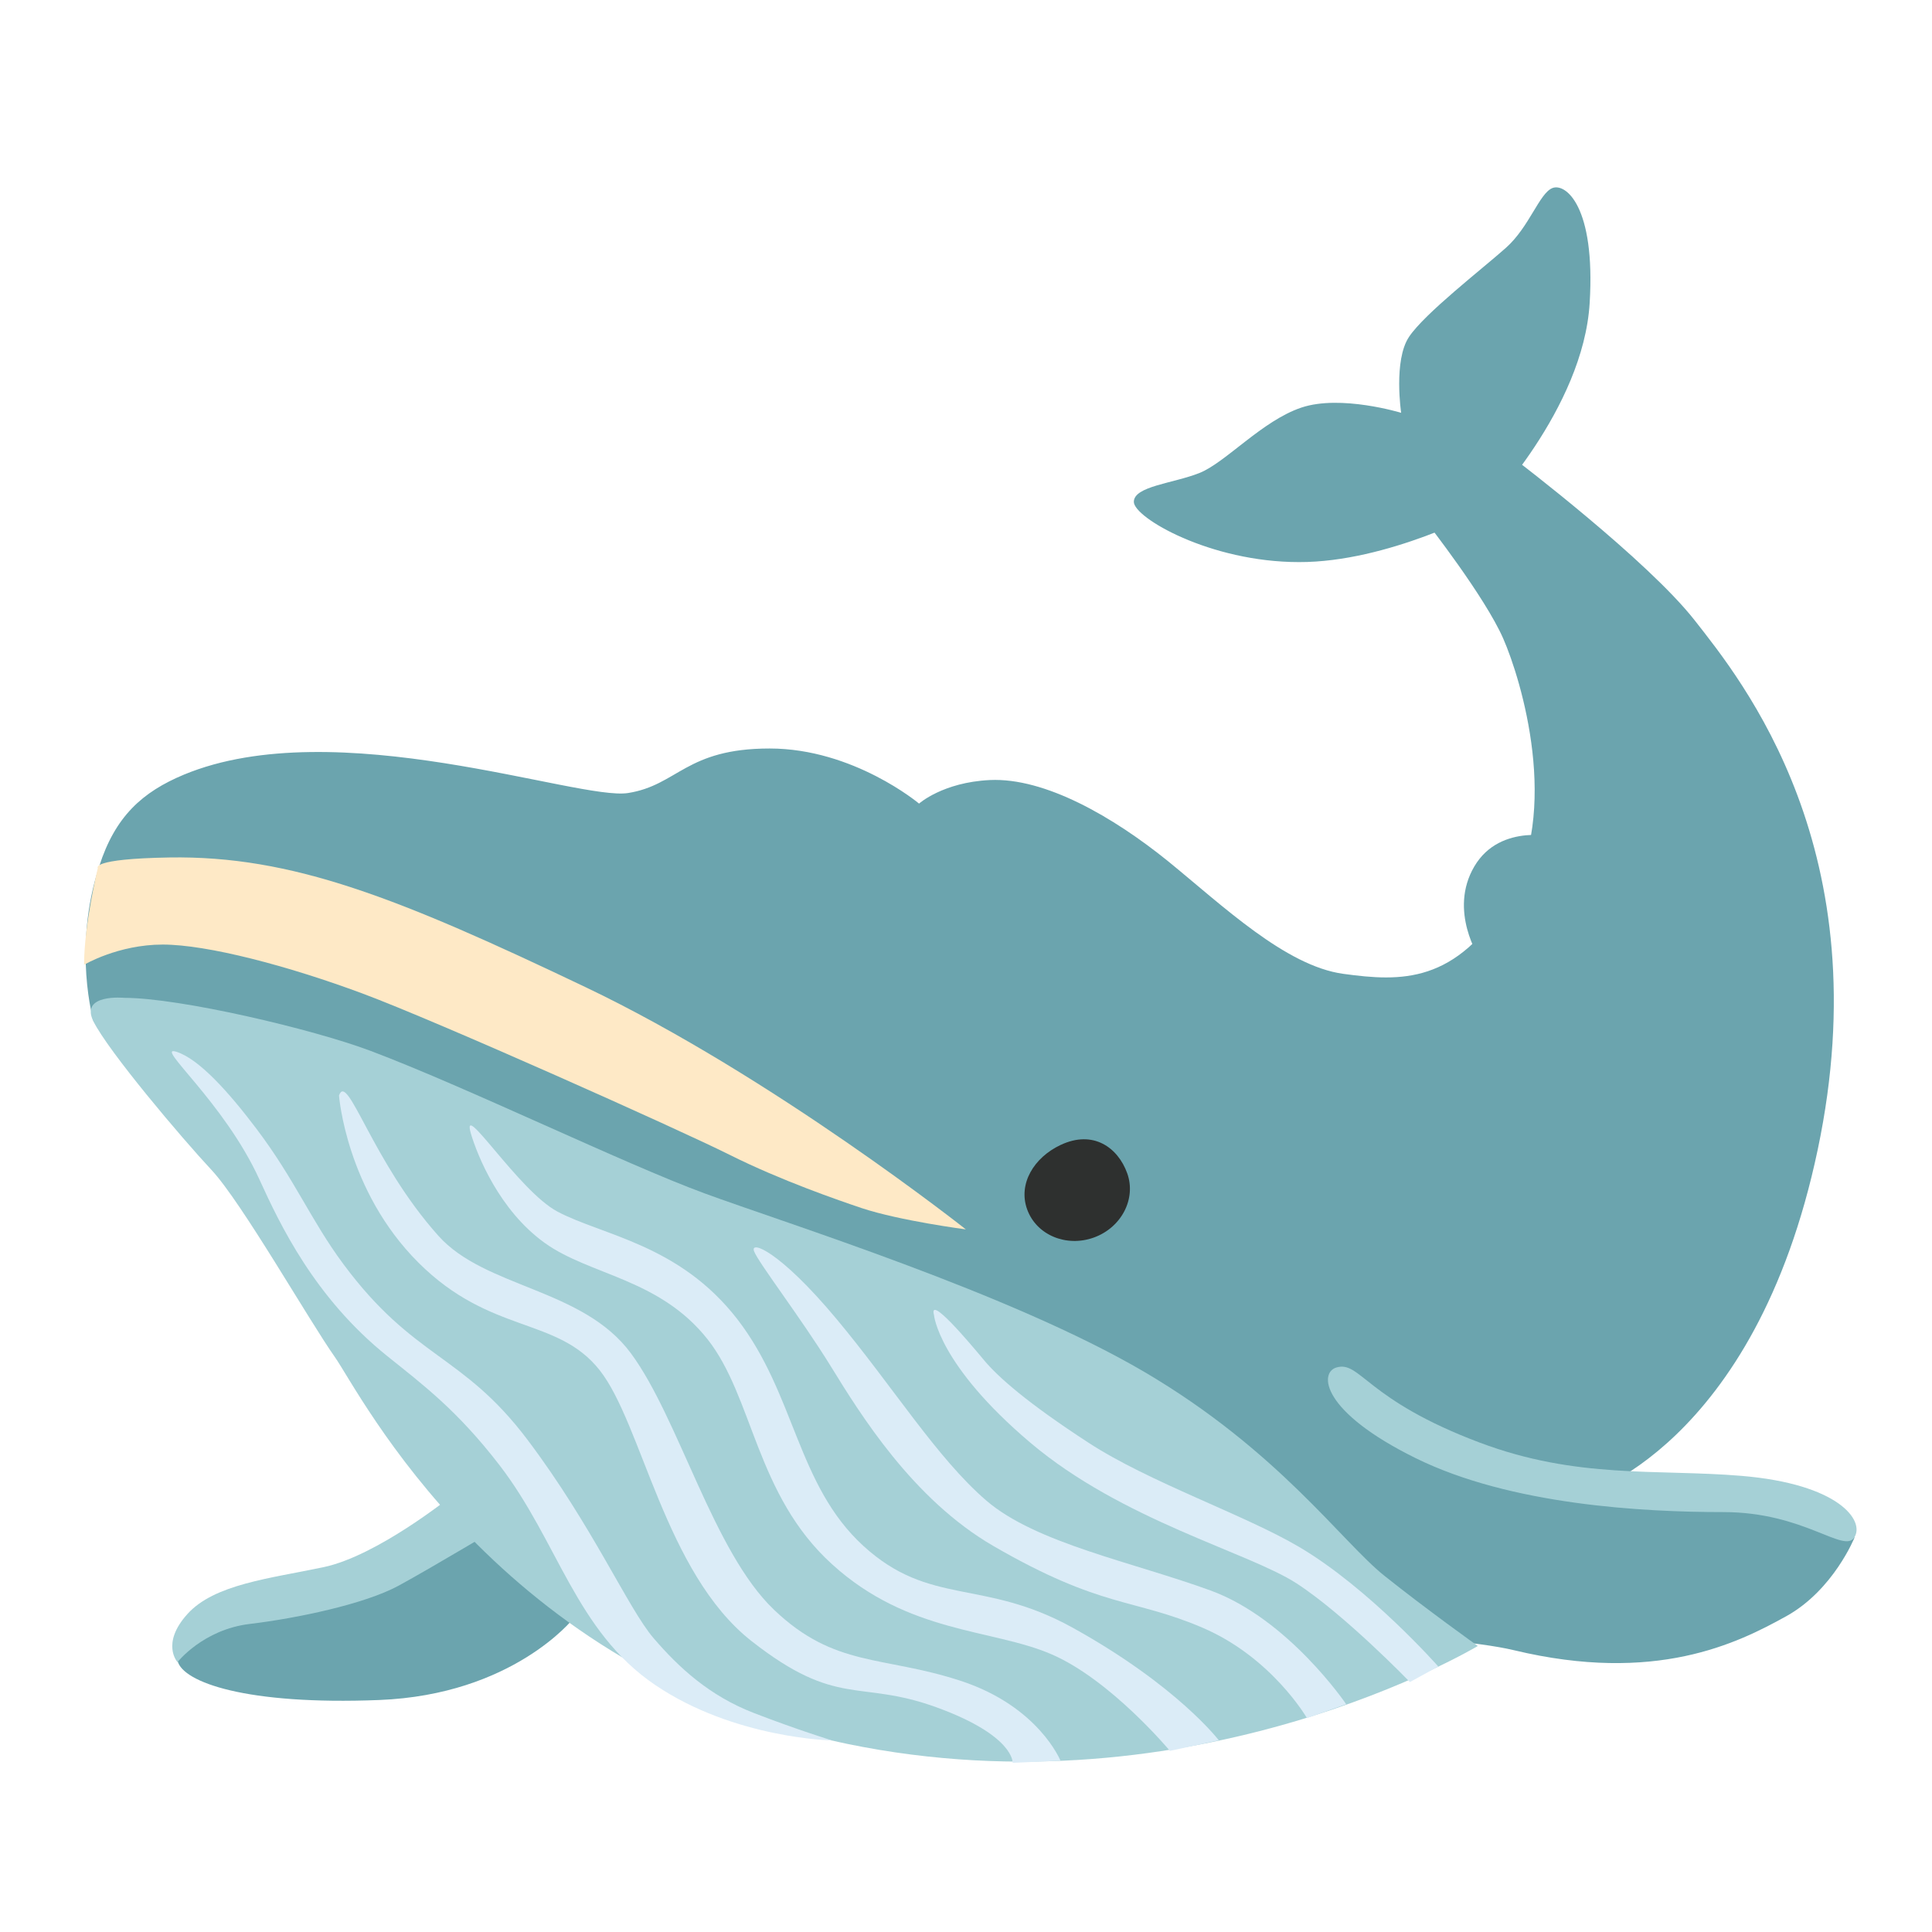
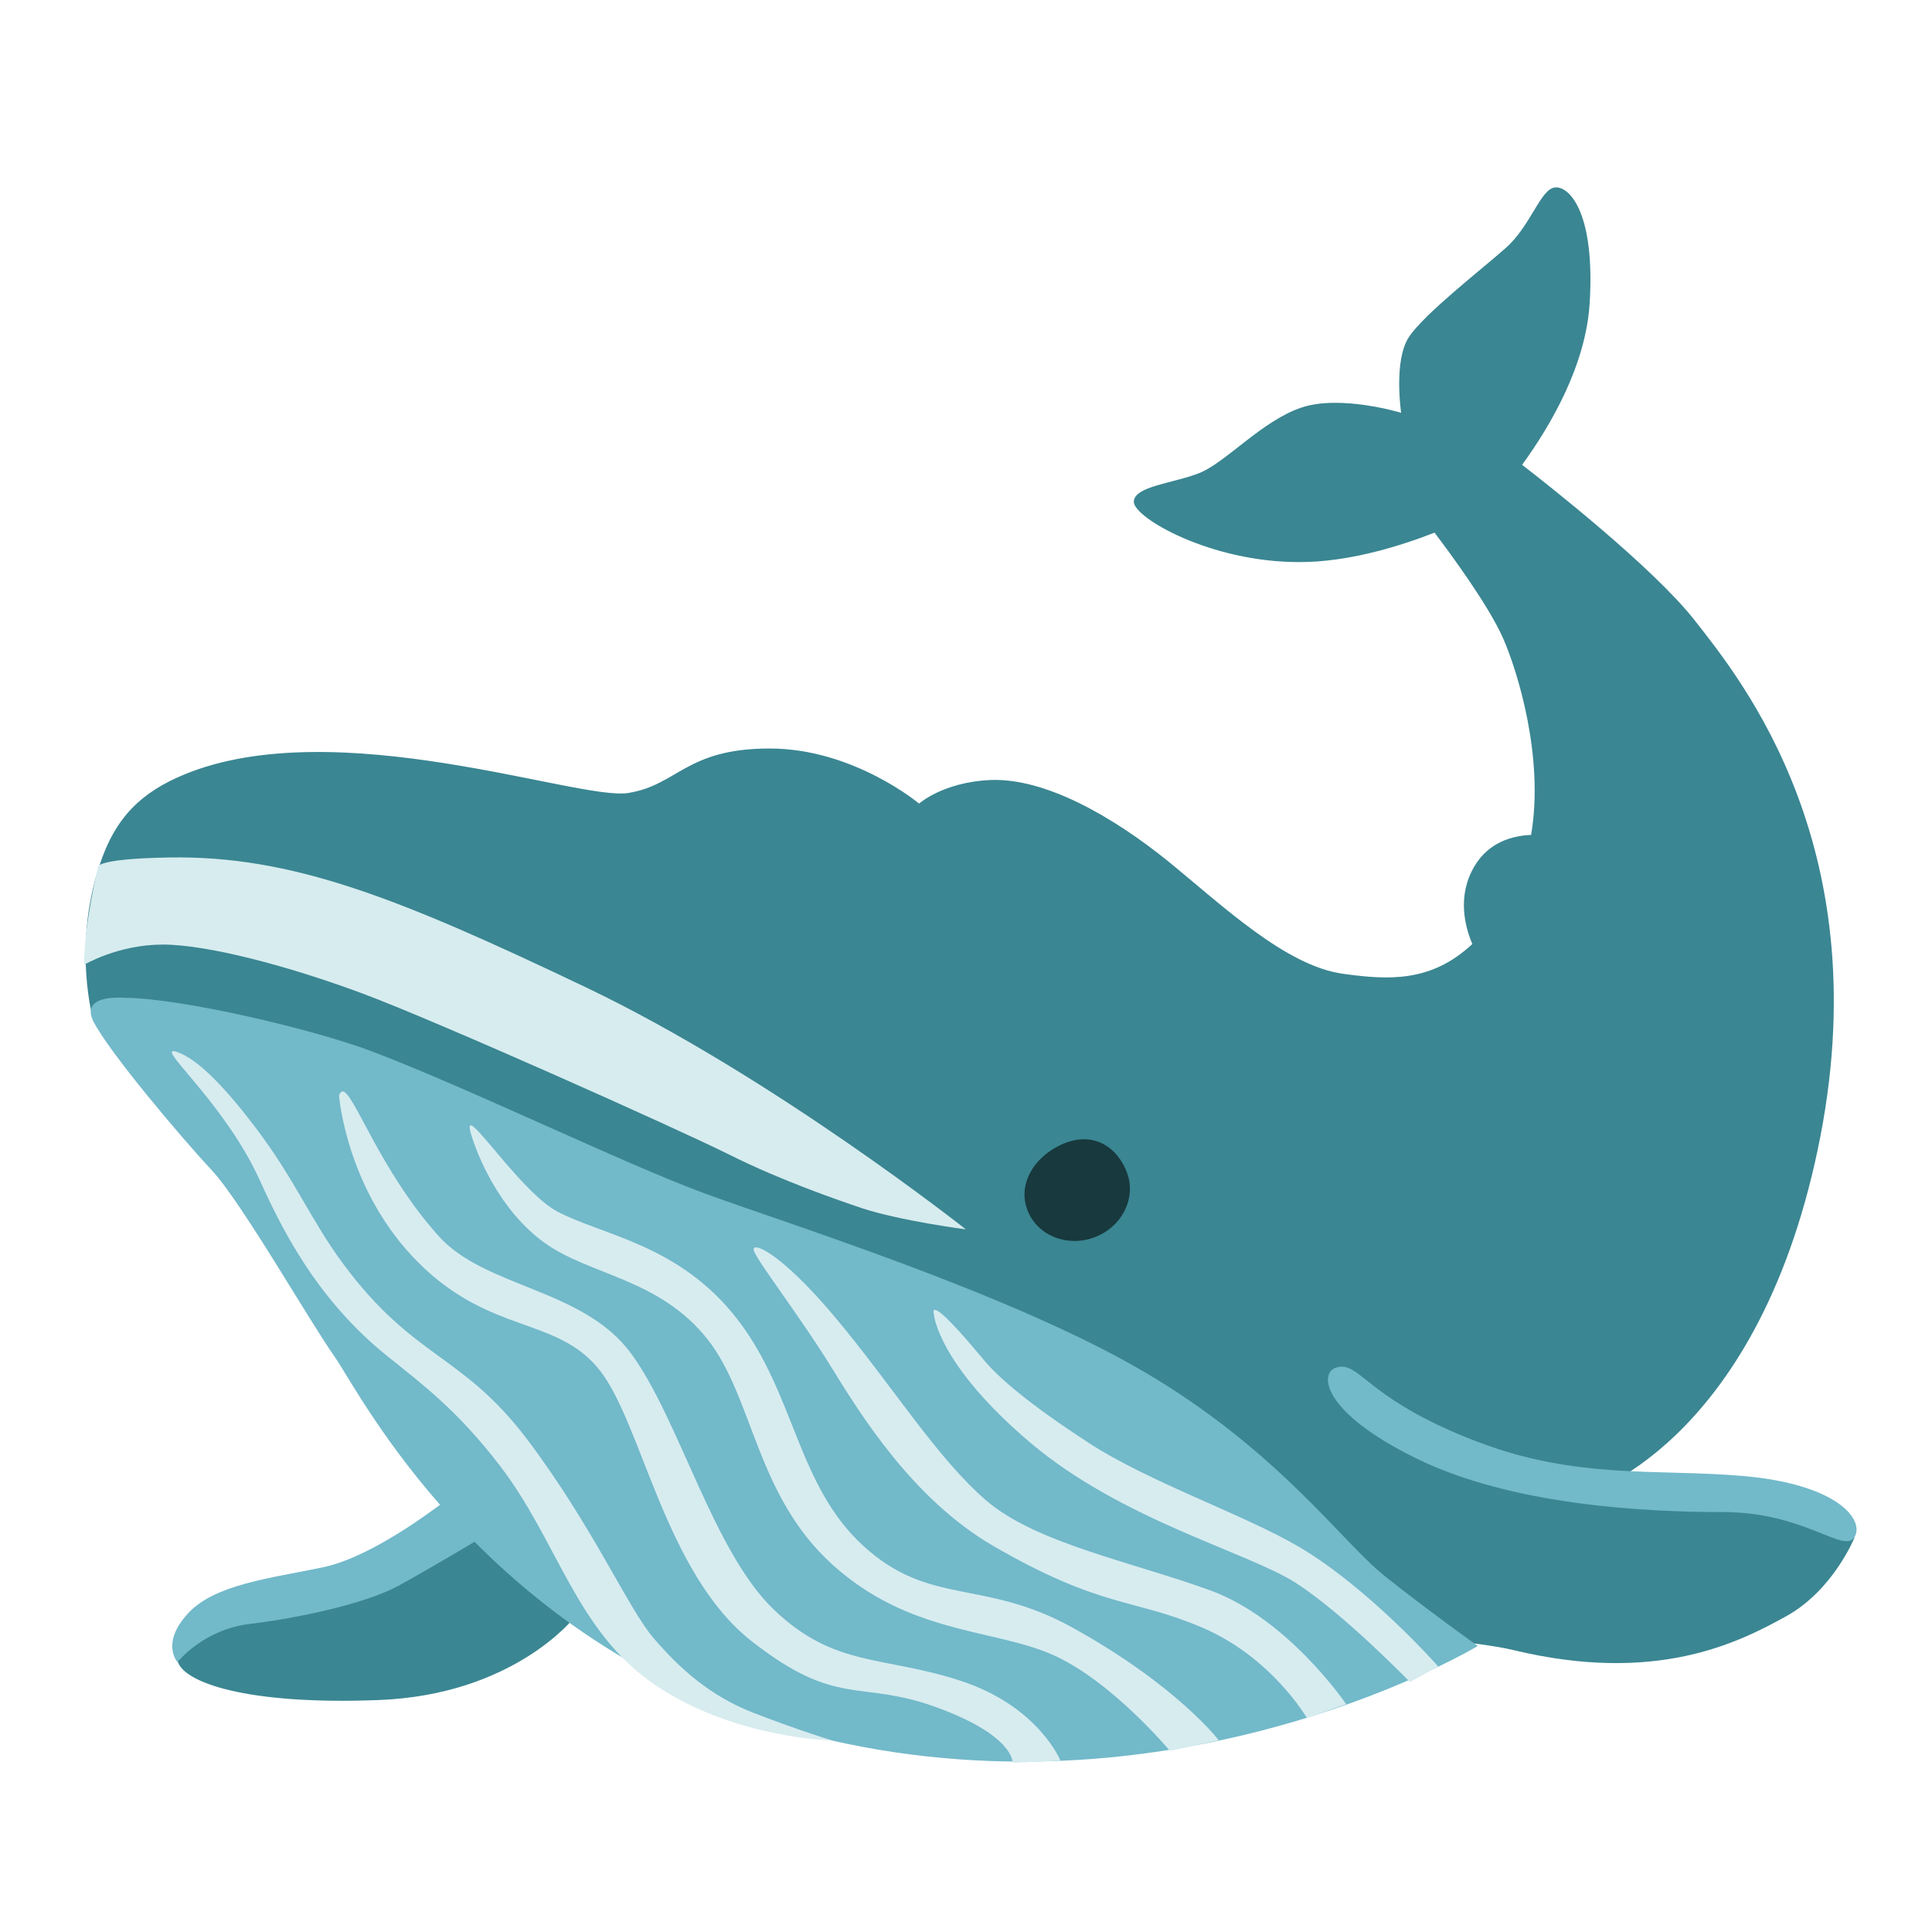
<svg xmlns="http://www.w3.org/2000/svg" version="1.1" id="Layer_3" x="0px" y="0px" viewBox="0 0 128 128" style="enable-background:new 0 0 128 128;" xml:space="preserve">
-   <path style="fill:#6BA4AE;" d="M12.19,51.32c10.07-4.17,26.12,1.74,29.42,1.22c3.3-0.52,3.82-2.95,9.38-2.95s9.9,3.65,9.9,3.65  s1.57-1.41,4.69-1.56c3.65-0.17,8.16,2.43,11.81,5.38C81.01,60.01,85.18,64,89,64.52c3.82,0.52,7.47,0.69,10.94-5.03  s0.87-14.41-0.35-17.19s-5.03-7.64-5.03-7.64v-6.94l5.9,2.78c0,0,8.68,6.6,11.81,10.59s12.33,15.28,8.16,35.07  c-4.17,19.79-15.62,22.92-15.62,22.92l13.37,0.52l4.69,2.26c0,0-1.39,3.47-4.51,5.21c-3.26,1.81-8.68,4.51-18.06,2.26  s-62.33-2.08-62.33-2.08s-3.99,5.03-12.85,5.38c-8.85,0.35-13-1.19-13.35-2.58c-0.35-1.39,3.1-3.32,3.1-3.32l9.55-2.08l8.51-5.56  l-18.4-23.78l-8.33-7.64c0,0-1.41-4.83,0.37-10.27C7.63,54.09,9.43,52.47,12.19,51.32z" />
-   <path style="fill:#6BA4AE;" d="M98.38,33.79c0,0,6.52-6.68,6.94-13.72c0.39-6.41-1.6-7.96-2.47-7.61c-0.87,0.35-1.52,2.57-3.08,3.96  s-5.38,4.34-6.42,5.9s-0.52,5.03-0.52,5.03s-3.99-1.22-6.6-0.35s-5.03,3.65-6.77,4.34c-1.74,0.69-4.34,0.87-4.34,1.91  c0,1.04,5.03,3.99,10.94,3.99C91.95,37.26,98.38,33.79,98.38,33.79z" />
-   <path style="fill:#6BA4AE;" d="M103.24,55.49c0,0-3.82-1.04-5.56,1.91c-1.74,2.95,0.35,6.08,0.35,6.08L103.24,55.49z" />
-   <path style="fill:#2E302F;" d="M74.68,77.73c0.61,1.69-0.38,3.6-2.21,4.26c-1.83,0.66-3.81-0.17-4.42-1.87  c-0.61-1.69,0.45-3.43,2.21-4.26C72.44,74.83,74.07,76.04,74.68,77.73z" />
-   <path style="fill:#FEE9C6;" d="M5.57,63.92c0,0,2.25-1.34,5.21-1.34s8.31,1.41,13.23,3.24s20.98,9.01,24.35,10.7  c3.38,1.69,7.21,3.01,8.73,3.52c2.53,0.84,6.9,1.41,6.9,1.41S51.18,71.31,38.79,65.4s-19.43-8.73-27.59-8.59  c-5.23,0.09-4.72,0.7-4.72,0.7S5.57,61.25,5.57,63.92z" />
-   <path style="fill:#A5D0D6;" d="M8.24,66.11c3.66,0,12.46,2.06,16.33,3.52c6.34,2.39,16.75,7.46,22.1,9.43  c5.35,1.97,20.27,6.62,29.14,11.83s13.09,11.26,15.91,13.51s6.19,4.65,6.19,4.65s-18.72,11.26-41.81,6.48S23.87,92.29,22.18,89.9  s-6.19-10.28-8.17-12.39c-1.97-2.11-6.84-7.86-7.83-9.86C5.29,65.82,8.24,66.11,8.24,66.11z" />
-   <path style="fill:#A5D0D6;" d="M88.54,90.6c-1.15,0.34-1.03,2.91,5.26,6.01c6.29,3.1,15.04,3.57,20.39,3.57  c5.35,0,7.98,2.78,8.67,1.67c0.69-1.11-1.03-3.53-7.48-4.07c-5.63-0.47-10.89,0.23-17.36-2.21C90.47,92.73,90.13,90.13,88.54,90.6z" />
-   <path style="fill:#A5D0D6;" d="M29.88,99.14c0,0-4.88,3.94-8.45,4.69c-3.57,0.75-7.23,1.13-9.01,3.1s-0.66,3.19-0.66,3.19  s1.69-2.16,4.79-2.53s7.6-1.31,9.85-2.53c2.25-1.22,7.41-4.32,7.41-4.32L29.88,99.14z" />
-   <path style="fill:#DBECF7;" d="M61.88,87.13c0,0,0.28,3.28,6.38,8.45c6.1,5.16,14.43,7.25,17.62,9.31c3.19,2.06,7.53,6.55,7.53,6.55  l1.88-1.03c0,0-4.55-5.16-9.2-7.91c-3.62-2.14-9.95-4.29-13.98-6.92c-4.04-2.63-5.98-4.34-6.92-5.47  C64.25,88.98,61.51,85.72,61.88,87.13z" />
-   <path style="fill:#DBECF7;" d="M65.82,102.43c7.19,4.16,9.25,3.44,13.85,5.41s6.92,5.99,6.92,5.99l2.6-0.92c0,0-3.83-5.66-9-7.54  c-5.16-1.88-11.56-3.13-14.84-5.95c-3.28-2.82-6.19-7.56-9.95-12.06s-5.73-5.21-5.44-4.46c0.28,0.75,3.1,4.41,5.07,7.6  C57,93.7,60.47,99.33,65.82,102.43z" />
-   <path style="fill:#DBECF7;" d="M22.75,83.75c4.69,6.32,7.88,5.91,12.2,11.64s6.66,11.17,8.35,13.14s3.71,3.82,6.62,4.95  c2.89,1.12,5.21,1.83,5.21,1.83s-6.48-0.12-11.73-3.68c-5.26-3.57-6.42-9.5-10.3-14.55c-2.82-3.66-5.06-5.32-7.46-7.25  c-4.79-3.85-7.09-8.7-8.45-11.68c-2.35-5.16-7.02-8.94-5.51-8.47c1.5,0.47,3.47,2.67,5.3,5.09C19.55,78.17,20.59,80.84,22.75,83.75z  " />
-   <path style="fill:#DBECF7;" d="M22.46,72.58c0,0,0.47,6.29,5.26,11.07s9.2,3.57,12.01,7.13s4.32,13.42,10.04,17.93  c5.73,4.5,7.13,2.53,12.29,4.41c5.16,1.88,5.03,3.67,5.03,3.67l3.17-0.14c0,0-1.45-3.6-6.61-5.29c-5.16-1.69-8.34-0.86-12.37-4.71  c-4.04-3.85-6.29-12.67-9.48-16.99c-3.19-4.32-9.67-4.32-12.76-7.79C24.63,76.94,23.03,70.96,22.46,72.58z" />
-   <path style="fill:#DBECF7;" d="M46.87,88.72c3.05,3.86,3.19,10.32,8.26,14.92s10.57,4.26,14.51,5.95c3.94,1.69,7.87,6.41,7.87,6.41  l3.24-0.7c0,0-2.76-3.63-9.7-7.47c-5.92-3.27-9.44-1.38-13.85-5.41c-4.41-4.04-4.5-10.03-8.35-15.02  c-3.85-4.97-8.92-5.54-11.92-7.13c-2.58-1.37-6.43-7.56-5.73-5.16c0.43,1.45,1.88,5.07,4.88,7.23  C39.08,84.5,43.67,84.69,46.87,88.72z" />
+   <defs id="defs13" />
+   <path id="path1" style="fill:#3a8692" d="M 103.121 12.414 C 103.023 12.411 102.931 12.428 102.85 12.461 C 101.98 12.811 101.33 15.03 99.77 16.42 C 98.21 17.81 94.39 20.76 93.35 22.32 C 92.31 23.88 92.83 27.35 92.83 27.35 C 92.83 27.35 88.84 26.13 86.23 27 C 83.62 27.87 81.201 30.65 79.461 31.34 C 77.721 32.03 75.119 32.21 75.119 33.25 C 75.119 34.29 80.151 37.24 86.061 37.24 C 89.271 37.251 92.64 36.225 95.043 35.289 C 96.108 36.694 98.638 40.131 99.59 42.301 C 100.538 44.461 102.319 50.186 101.439 55.316 C 100.208 55.365 98.632 55.786 97.68 57.4 C 96.525 59.358 97.056 61.394 97.545 62.543 C 94.801 65.115 91.952 64.921 89 64.52 C 85.18 64 81.011 60.011 77.391 57.061 C 73.741 54.111 69.23 51.51 65.58 51.68 C 62.46 51.83 60.891 53.24 60.891 53.24 C 60.891 53.24 56.55 49.59 50.99 49.59 C 45.43 49.59 44.909 52.019 41.609 52.539 C 38.309 53.059 22.259 47.15 12.189 51.32 C 9.429 52.47 7.63 54.09 6.57 57.4 C 4.79 62.84 6.199 67.67 6.199 67.67 L 14.529 75.311 L 32.93 99.09 L 24.42 104.65 L 14.869 106.73 C 14.869 106.73 11.42 108.661 11.77 110.051 C 12.12 111.441 16.269 112.981 25.119 112.631 C 33.979 112.281 37.971 107.25 37.971 107.25 C 37.971 107.25 90.921 107.08 100.301 109.33 C 109.681 111.58 115.099 108.88 118.359 107.07 C 121.479 105.33 122.869 101.859 122.869 101.859 L 118.18 99.6 L 104.811 99.08 C 104.811 99.08 116.26 95.95 120.43 76.16 C 124.6 56.37 115.4 45.08 112.27 41.09 C 109.533 37.602 102.556 32.119 100.844 30.795 C 102.739 28.188 105.074 24.191 105.32 20.07 C 105.674 14.261 104.072 12.443 103.121 12.414 z " />
+   <path style="fill:#18393e" d="M74.68,77.73c0.61,1.69-0.38,3.6-2.21,4.26c-1.83,0.66-3.81-0.17-4.42-1.87  c-0.61-1.69,0.45-3.43,2.21-4.26C72.44,74.83,74.07,76.04,74.68,77.73z" id="path4" />
+   <path style="fill:#d7ecef" d="M5.57,63.92c0,0,2.25-1.34,5.21-1.34s8.31,1.41,13.23,3.24s20.98,9.01,24.35,10.7  c3.38,1.69,7.21,3.01,8.73,3.52c2.53,0.84,6.9,1.41,6.9,1.41S51.18,71.31,38.79,65.4s-19.43-8.73-27.59-8.59  c-5.23,0.09-4.72,0.7-4.72,0.7S5.57,61.25,5.57,63.92z" id="path5" />
+   <path id="path6" style="fill:#72b9ca" d="M 7.793 66.094 C 7.005 66.098 5.512 66.278 6.18 67.65 C 7.17 69.65 12.04 75.4 14.01 77.51 C 15.99 79.62 20.49 87.51 22.18 89.9 C 22.915 90.94 25.062 95.022 29.154 99.697 C 27.663 100.812 24.162 103.256 21.43 103.83 C 17.86 104.58 14.2 104.96 12.42 106.93 C 10.64 108.9 11.76 110.119 11.76 110.119 C 11.76 110.119 13.451 107.96 16.551 107.59 C 19.651 107.22 24.15 106.281 26.4 105.061 C 27.646 104.385 29.781 103.133 31.441 102.15 C 36.821 107.561 44.786 113.187 56.1 115.529 C 79.19 120.309 97.91 109.051 97.91 109.051 C 97.91 109.051 94.541 106.65 91.721 104.4 C 88.901 102.15 84.681 96.101 75.811 90.891 C 66.941 85.681 52.02 81.031 46.67 79.061 C 41.32 77.091 30.91 72.021 24.57 69.631 C 20.7 68.171 11.9 66.109 8.24 66.109 C 8.24 66.109 8.056 66.092 7.793 66.094 z M 88.826 90.547 C 88.734 90.553 88.638 90.57 88.539 90.6 C 87.389 90.94 87.511 93.509 93.801 96.609 C 100.091 99.709 108.839 100.18 114.189 100.18 C 119.539 100.18 122.169 102.96 122.859 101.85 C 123.549 100.74 121.831 98.319 115.381 97.779 C 109.751 97.309 104.49 98.01 98.02 95.57 C 90.941 92.908 90.201 90.456 88.826 90.547 z " />
+   <path id="path9" style="fill:#d7ecef" d="M 11.467 69.641 C 10.744 69.688 14.986 73.313 17.189 78.15 C 18.549 81.13 20.851 85.98 25.641 89.83 C 28.041 91.76 30.28 93.42 33.1 97.08 C 36.98 102.13 38.14 108.061 43.4 111.631 C 48.65 115.191 55.131 115.311 55.131 115.311 C 55.131 115.311 52.81 114.6 49.92 113.48 C 47.01 112.35 44.991 110.499 43.301 108.529 C 41.611 106.559 39.269 101.121 34.949 95.391 C 30.629 89.661 27.44 90.07 22.75 83.75 C 20.59 80.84 19.55 78.17 16.98 74.77 C 15.15 72.35 13.18 70.15 11.68 69.68 C 11.585 69.65 11.515 69.637 11.467 69.641 z M 22.686 72.311 C 22.596 72.317 22.523 72.403 22.461 72.58 C 22.461 72.58 22.931 78.87 27.721 83.65 C 32.511 88.43 36.92 87.219 39.73 90.779 C 42.54 94.339 44.05 104.201 49.77 108.711 C 55.5 113.211 56.901 111.239 62.061 113.119 C 67.221 114.999 67.09 116.789 67.09 116.789 L 70.26 116.65 C 70.26 116.65 68.81 113.049 63.65 111.359 C 58.49 109.669 55.309 110.5 51.279 106.65 C 47.239 102.8 44.991 93.98 41.801 89.66 C 38.611 85.34 32.129 85.339 29.039 81.869 C 25.111 77.478 23.413 72.256 22.686 72.311 z M 31.184 74.562 C 31.093 74.569 31.09 74.734 31.199 75.109 C 31.629 76.559 33.08 80.18 36.08 82.34 C 39.08 84.5 43.669 84.691 46.869 88.721 C 49.919 92.581 50.061 99.041 55.131 103.641 C 60.201 108.241 65.701 107.9 69.641 109.59 C 73.581 111.28 77.51 116 77.51 116 L 80.75 115.301 C 80.75 115.301 77.991 111.67 71.051 107.83 C 65.131 104.56 61.609 106.45 57.199 102.42 C 52.789 98.38 52.7 92.39 48.85 87.4 C 45 82.43 39.93 81.86 36.93 80.27 C 34.753 79.114 31.673 74.526 31.184 74.562 z M 50.059 82.643 C 49.935 82.655 49.902 82.748 49.961 82.9 C 50.241 83.65 53.059 87.31 55.029 90.5 C 56.999 93.7 60.47 99.33 65.82 102.43 C 73.01 106.59 75.07 105.87 79.67 107.84 C 84.27 109.81 86.59 113.83 86.59 113.83 L 89.189 112.91 C 89.189 112.91 85.359 107.249 80.189 105.369 C 75.029 103.489 68.63 102.24 65.35 99.42 C 62.07 96.6 59.16 91.859 55.4 87.359 C 52.404 83.773 50.544 82.594 50.059 82.643 z M 61.928 86.783 C 61.843 86.793 61.82 86.9 61.881 87.131 C 61.881 87.131 62.16 90.41 68.26 95.58 C 74.36 100.74 82.691 102.831 85.881 104.891 C 89.071 106.951 93.41 111.439 93.41 111.439 L 95.289 110.41 C 95.289 110.41 90.74 105.25 86.09 102.5 C 82.47 100.36 76.139 98.21 72.109 95.58 C 68.069 92.95 66.129 91.239 65.189 90.109 C 64.404 89.165 62.361 86.732 61.928 86.783 z " />
</svg>
